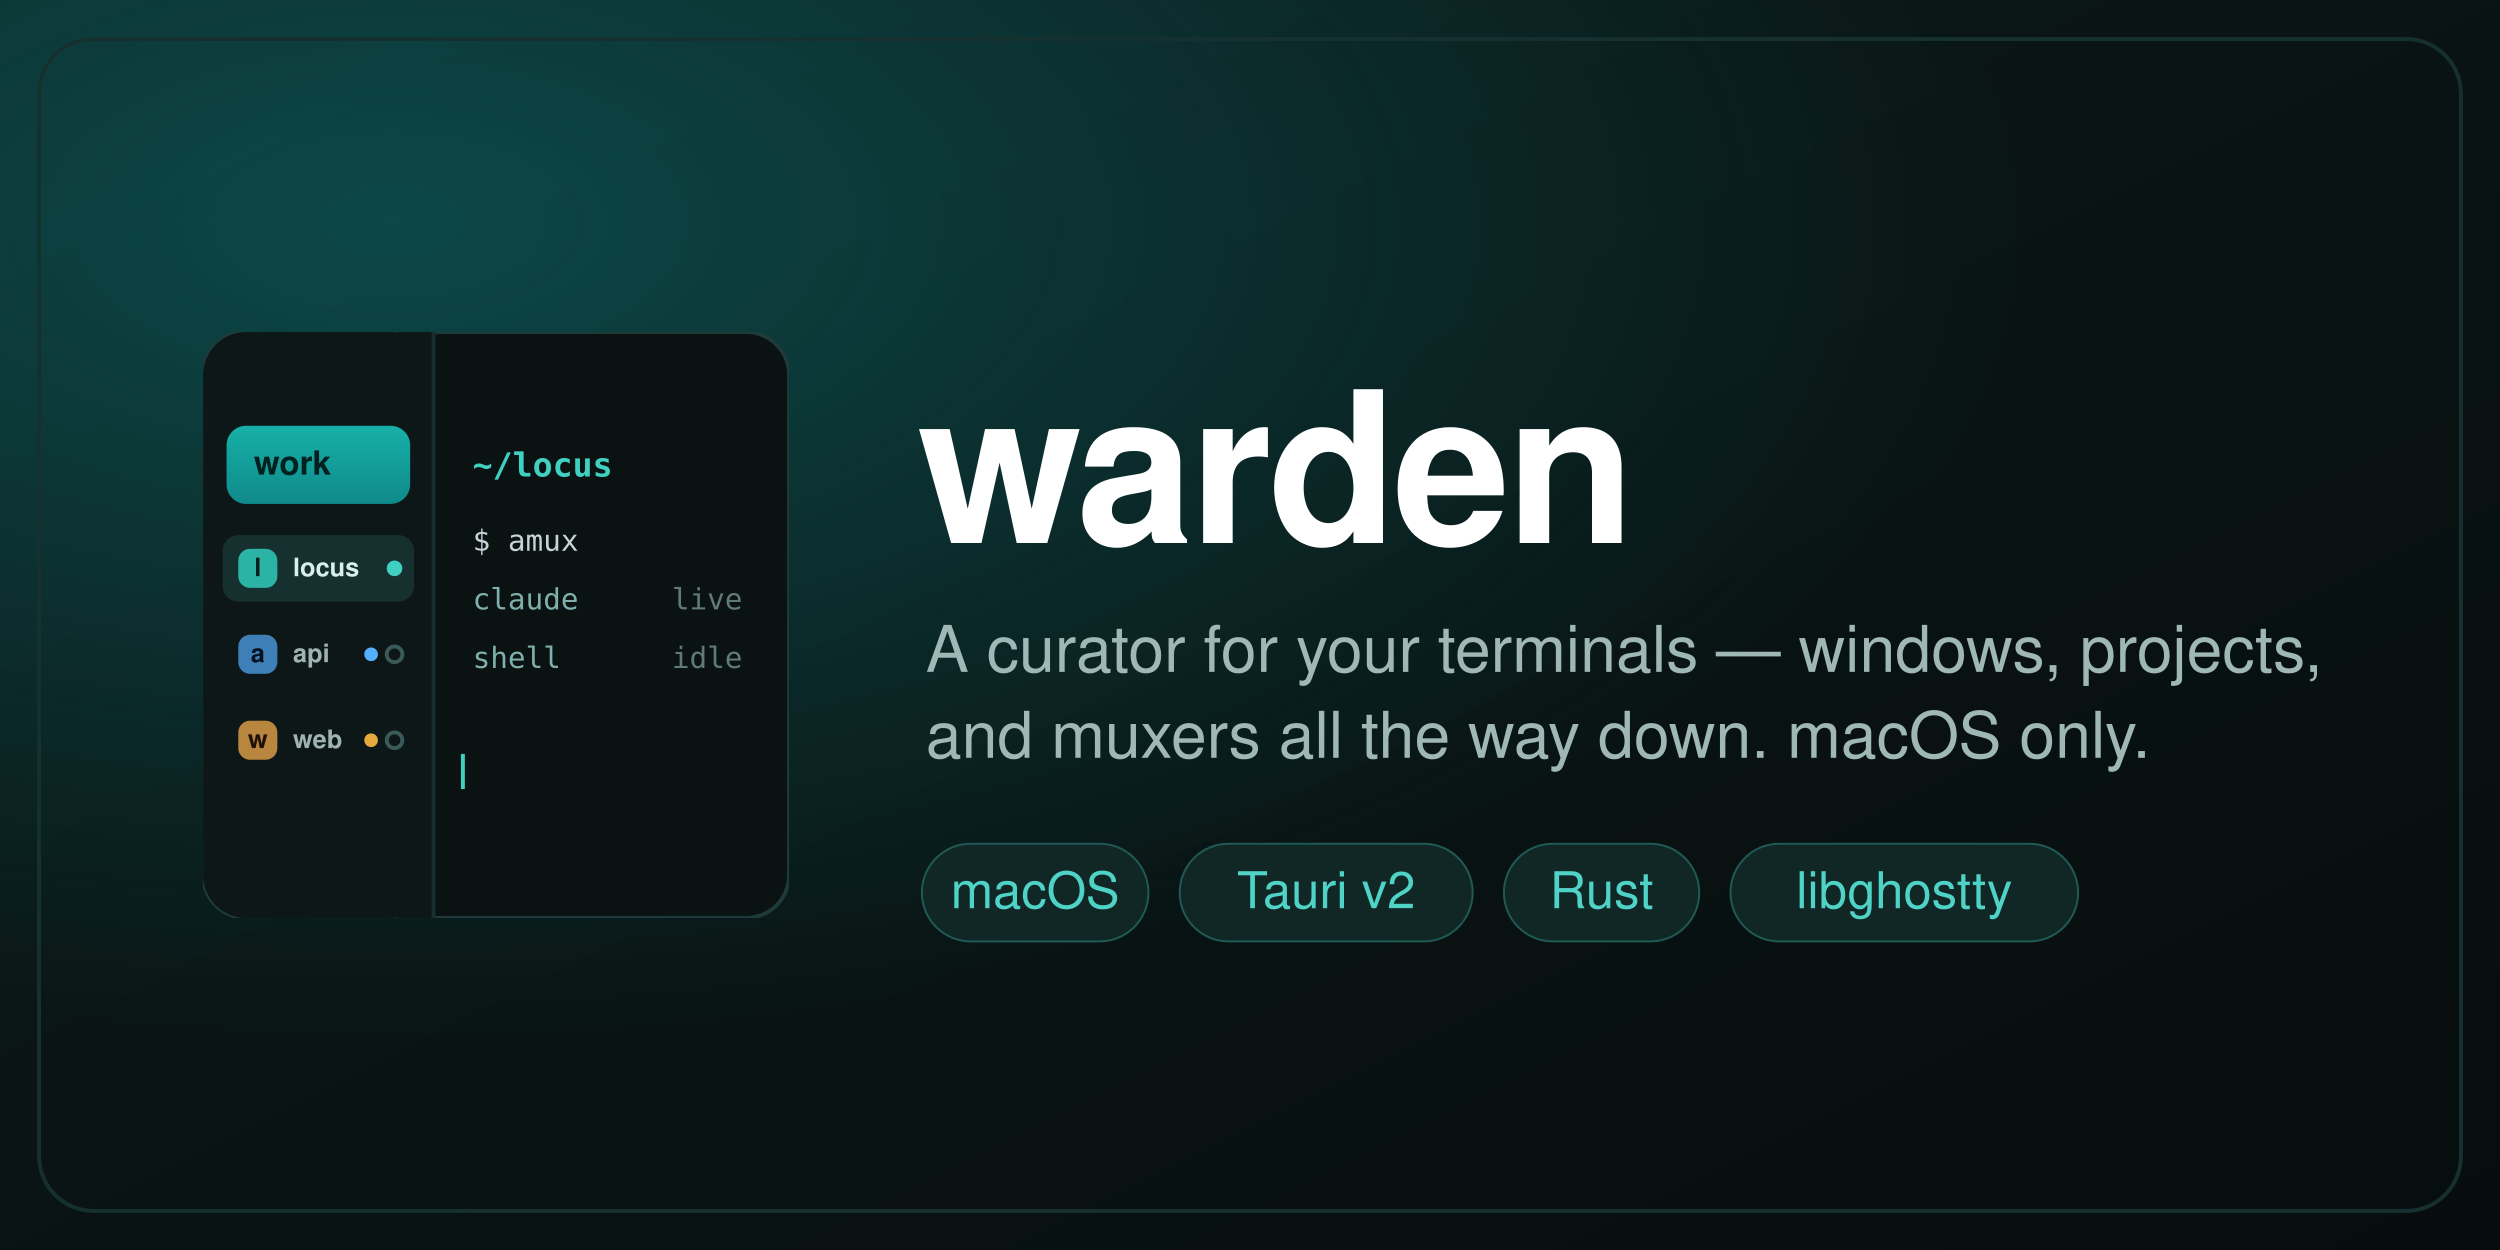
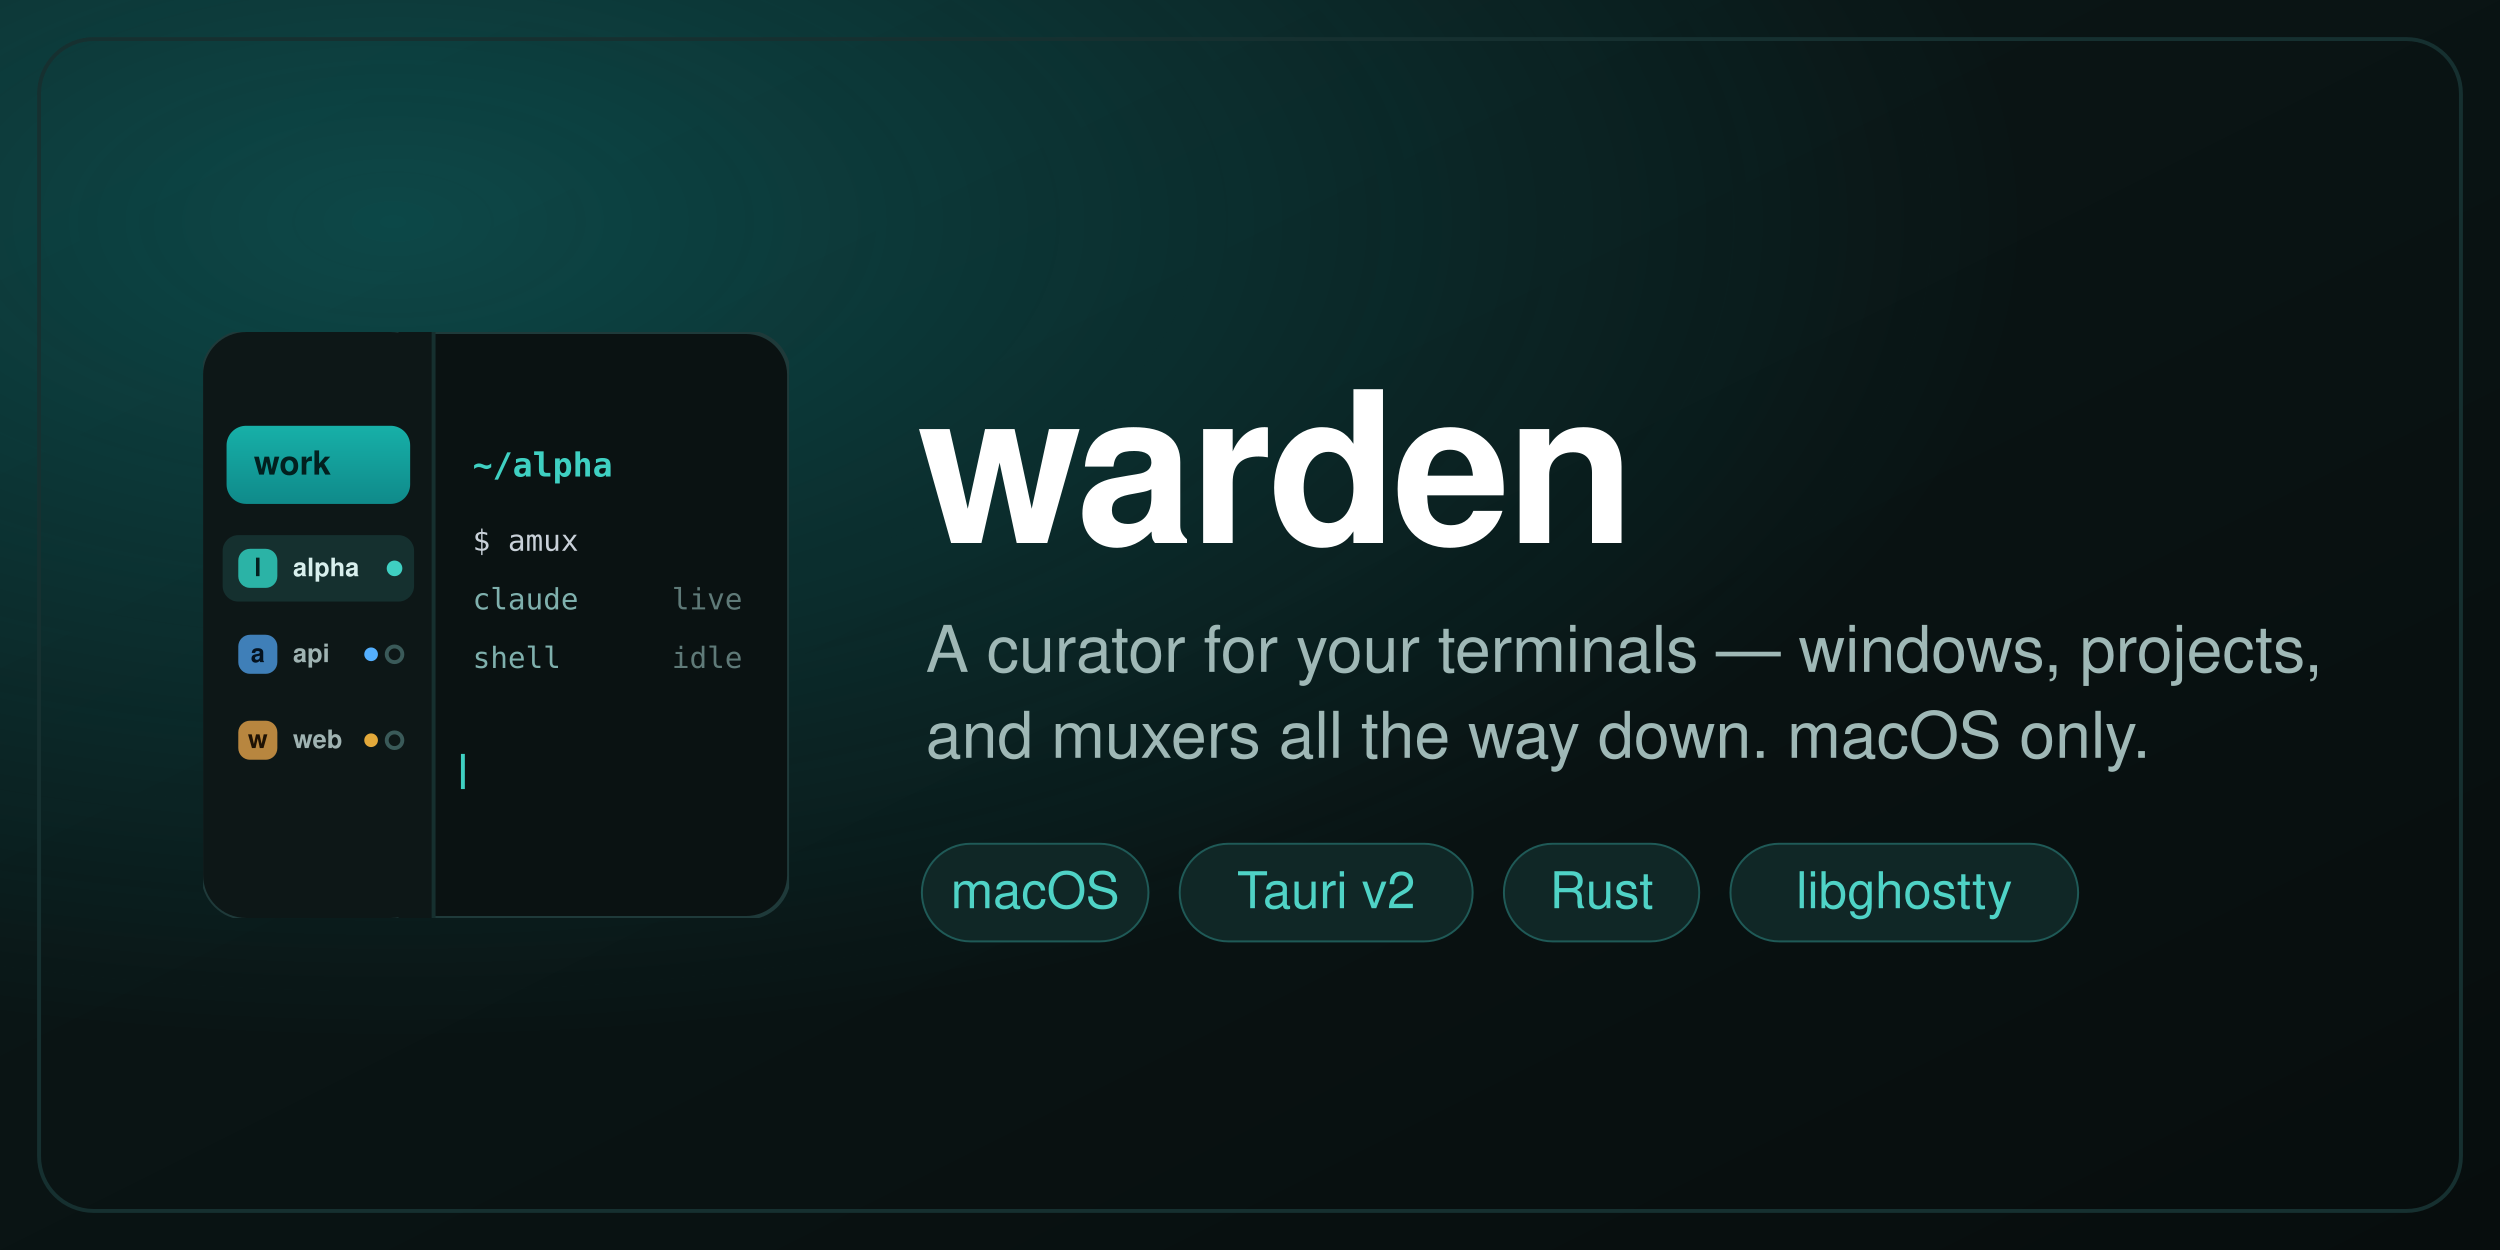
<svg xmlns="http://www.w3.org/2000/svg" width="1280" height="640" viewBox="0 0 1280 640">
  <defs>
    <linearGradient id="bgg" x1="0" y1="0" x2="1" y2="1">
      <stop offset="0" stop-color="#0c1a1a" />
      <stop offset="1" stop-color="#070d0d" />
    </linearGradient>
    <radialGradient id="glow" cx="0.16" cy="0.18" r="0.65">
      <stop offset="0" stop-color="#0f8a8a" stop-opacity="0.42" />
      <stop offset="1" stop-color="#0f8a8a" stop-opacity="0" />
    </radialGradient>
    <linearGradient id="banner" x1="0" y1="0" x2="0" y2="1">
      <stop offset="0" stop-color="#17b0a8" />
      <stop offset="1" stop-color="#0f8a8a" />
    </linearGradient>
  </defs>
  <rect width="1280" height="640" fill="url(#bgg)" />
  <rect width="1280" height="640" fill="url(#glow)" />
  <rect x="20" y="20" width="1240" height="600" rx="28" fill="none" stroke="#163030" stroke-width="2" />
  <svg x="104" y="170" width="300" height="300" viewBox="0 0 300 300">
    <rect x="0" y="0" width="300" height="300" rx="22" fill="#0a1212" stroke="#1f3a3a" stroke-width="2" />
    <circle cx="26" cy="26" r="6.5" fill="#ff5f56" />
    <circle cx="48" cy="26" r="6.5" fill="#ffbd2e" />
    <circle cx="70" cy="26" r="6.5" fill="#27c93f" />
    <rect x="0" y="0" width="118" height="300" rx="22" fill="#0d1717" />
    <rect x="100" y="0" width="18" height="300" fill="#0d1717" />
    <line x1="118" y1="0" x2="118" y2="300" stroke="#16302f" stroke-width="2" />
    <rect x="12" y="48" width="94" height="40" rx="10" fill="url(#banner)" />
    <text x="26" y="73" font-family="Helvetica Neue, Helvetica, Arial, sans-serif" font-size="17" font-weight="700" fill="#02201f">work</text>
    <g font-family="Helvetica Neue, Helvetica, Arial, sans-serif" font-size="13" font-weight="600">
      <rect x="10" y="104" width="98" height="34" rx="8" fill="#15302f" />
      <rect x="18" y="111" width="20" height="20" rx="6" fill="#2bb3a6" />
      <text x="28" y="125" text-anchor="middle" fill="#03201f">l</text>
-       <text x="46" y="125" fill="#d8efed">locus</text>
+       <text x="46" y="125" fill="#d8efed">alpha</text>
      <circle cx="98" cy="121" r="4" fill="#3fd0c2" />
      <rect x="18" y="155" width="20" height="20" rx="6" fill="#3f7fb8" />
      <text x="28" y="169" text-anchor="middle" fill="#04121f">a</text>
      <text x="46" y="169" fill="#9fb3b2">api</text>
      <circle cx="98" cy="165" r="4" fill="none" stroke="#3a5a59" stroke-width="2" />
      <circle cx="86" cy="165" r="3.5" fill="#54b0ff" />
      <rect x="18" y="199" width="20" height="20" rx="6" fill="#b8863f" />
      <text x="28" y="213" text-anchor="middle" fill="#1f1204">w</text>
      <text x="46" y="213" fill="#9fb3b2">web</text>
      <circle cx="98" cy="209" r="4" fill="none" stroke="#3a5a59" stroke-width="2" />
      <circle cx="86" cy="209" r="3.5" fill="#e3a93a" />
    </g>
    <g font-family="Menlo, Monaco, monospace">
-       <text x="138" y="74" font-size="17" font-weight="700" fill="#3fd0c2">~/locus</text>
+       <text x="138" y="74" font-size="17" font-weight="700" fill="#3fd0c2">~/alpha</text>
      <g font-size="15" fill="#c9d1d9">
        <text x="138" y="112">$ amux</text>
        <text x="138" y="142" fill="#7fb0ad">  claude</text>
        <text x="240" y="142" fill="#5f7a78">live</text>
        <text x="138" y="172" fill="#7fb0ad">  shell</text>
        <text x="240" y="172" fill="#5f7a78">idle</text>
      </g>
      <rect x="132" y="216" width="2" height="18" fill="#3fd0c2" />
    </g>
  </svg>
  <g font-family="Helvetica Neue, Helvetica, Arial, sans-serif">
    <text x="470" y="278" font-size="108" font-weight="700" fill="#ffffff" letter-spacing="-2">warden</text>
    <text x="474" y="344" font-size="33" fill="#9fb8b6">A curator for your terminals — windows, projects,</text>
    <text x="474" y="388" font-size="33" fill="#9fb8b6">and muxers all the way down. macOS only.</text>
    <g font-size="26" font-weight="500">
      <g>
        <rect x="472" y="432" width="116" height="50" rx="25" fill="#102726" stroke="#1f5a57" />
        <text x="530" y="465" text-anchor="middle" fill="#4fd3c6">macOS</text>
      </g>
      <g>
        <rect x="604" y="432" width="150" height="50" rx="25" fill="#102726" stroke="#1f5a57" />
        <text x="679" y="465" text-anchor="middle" fill="#4fd3c6">Tauri v2</text>
      </g>
      <g>
        <rect x="770" y="432" width="100" height="50" rx="25" fill="#102726" stroke="#1f5a57" />
        <text x="820" y="465" text-anchor="middle" fill="#4fd3c6">Rust</text>
      </g>
      <g>
        <rect x="886" y="432" width="178" height="50" rx="25" fill="#102726" stroke="#1f5a57" />
        <text x="975" y="465" text-anchor="middle" fill="#4fd3c6">libghostty</text>
      </g>
    </g>
  </g>
</svg>
